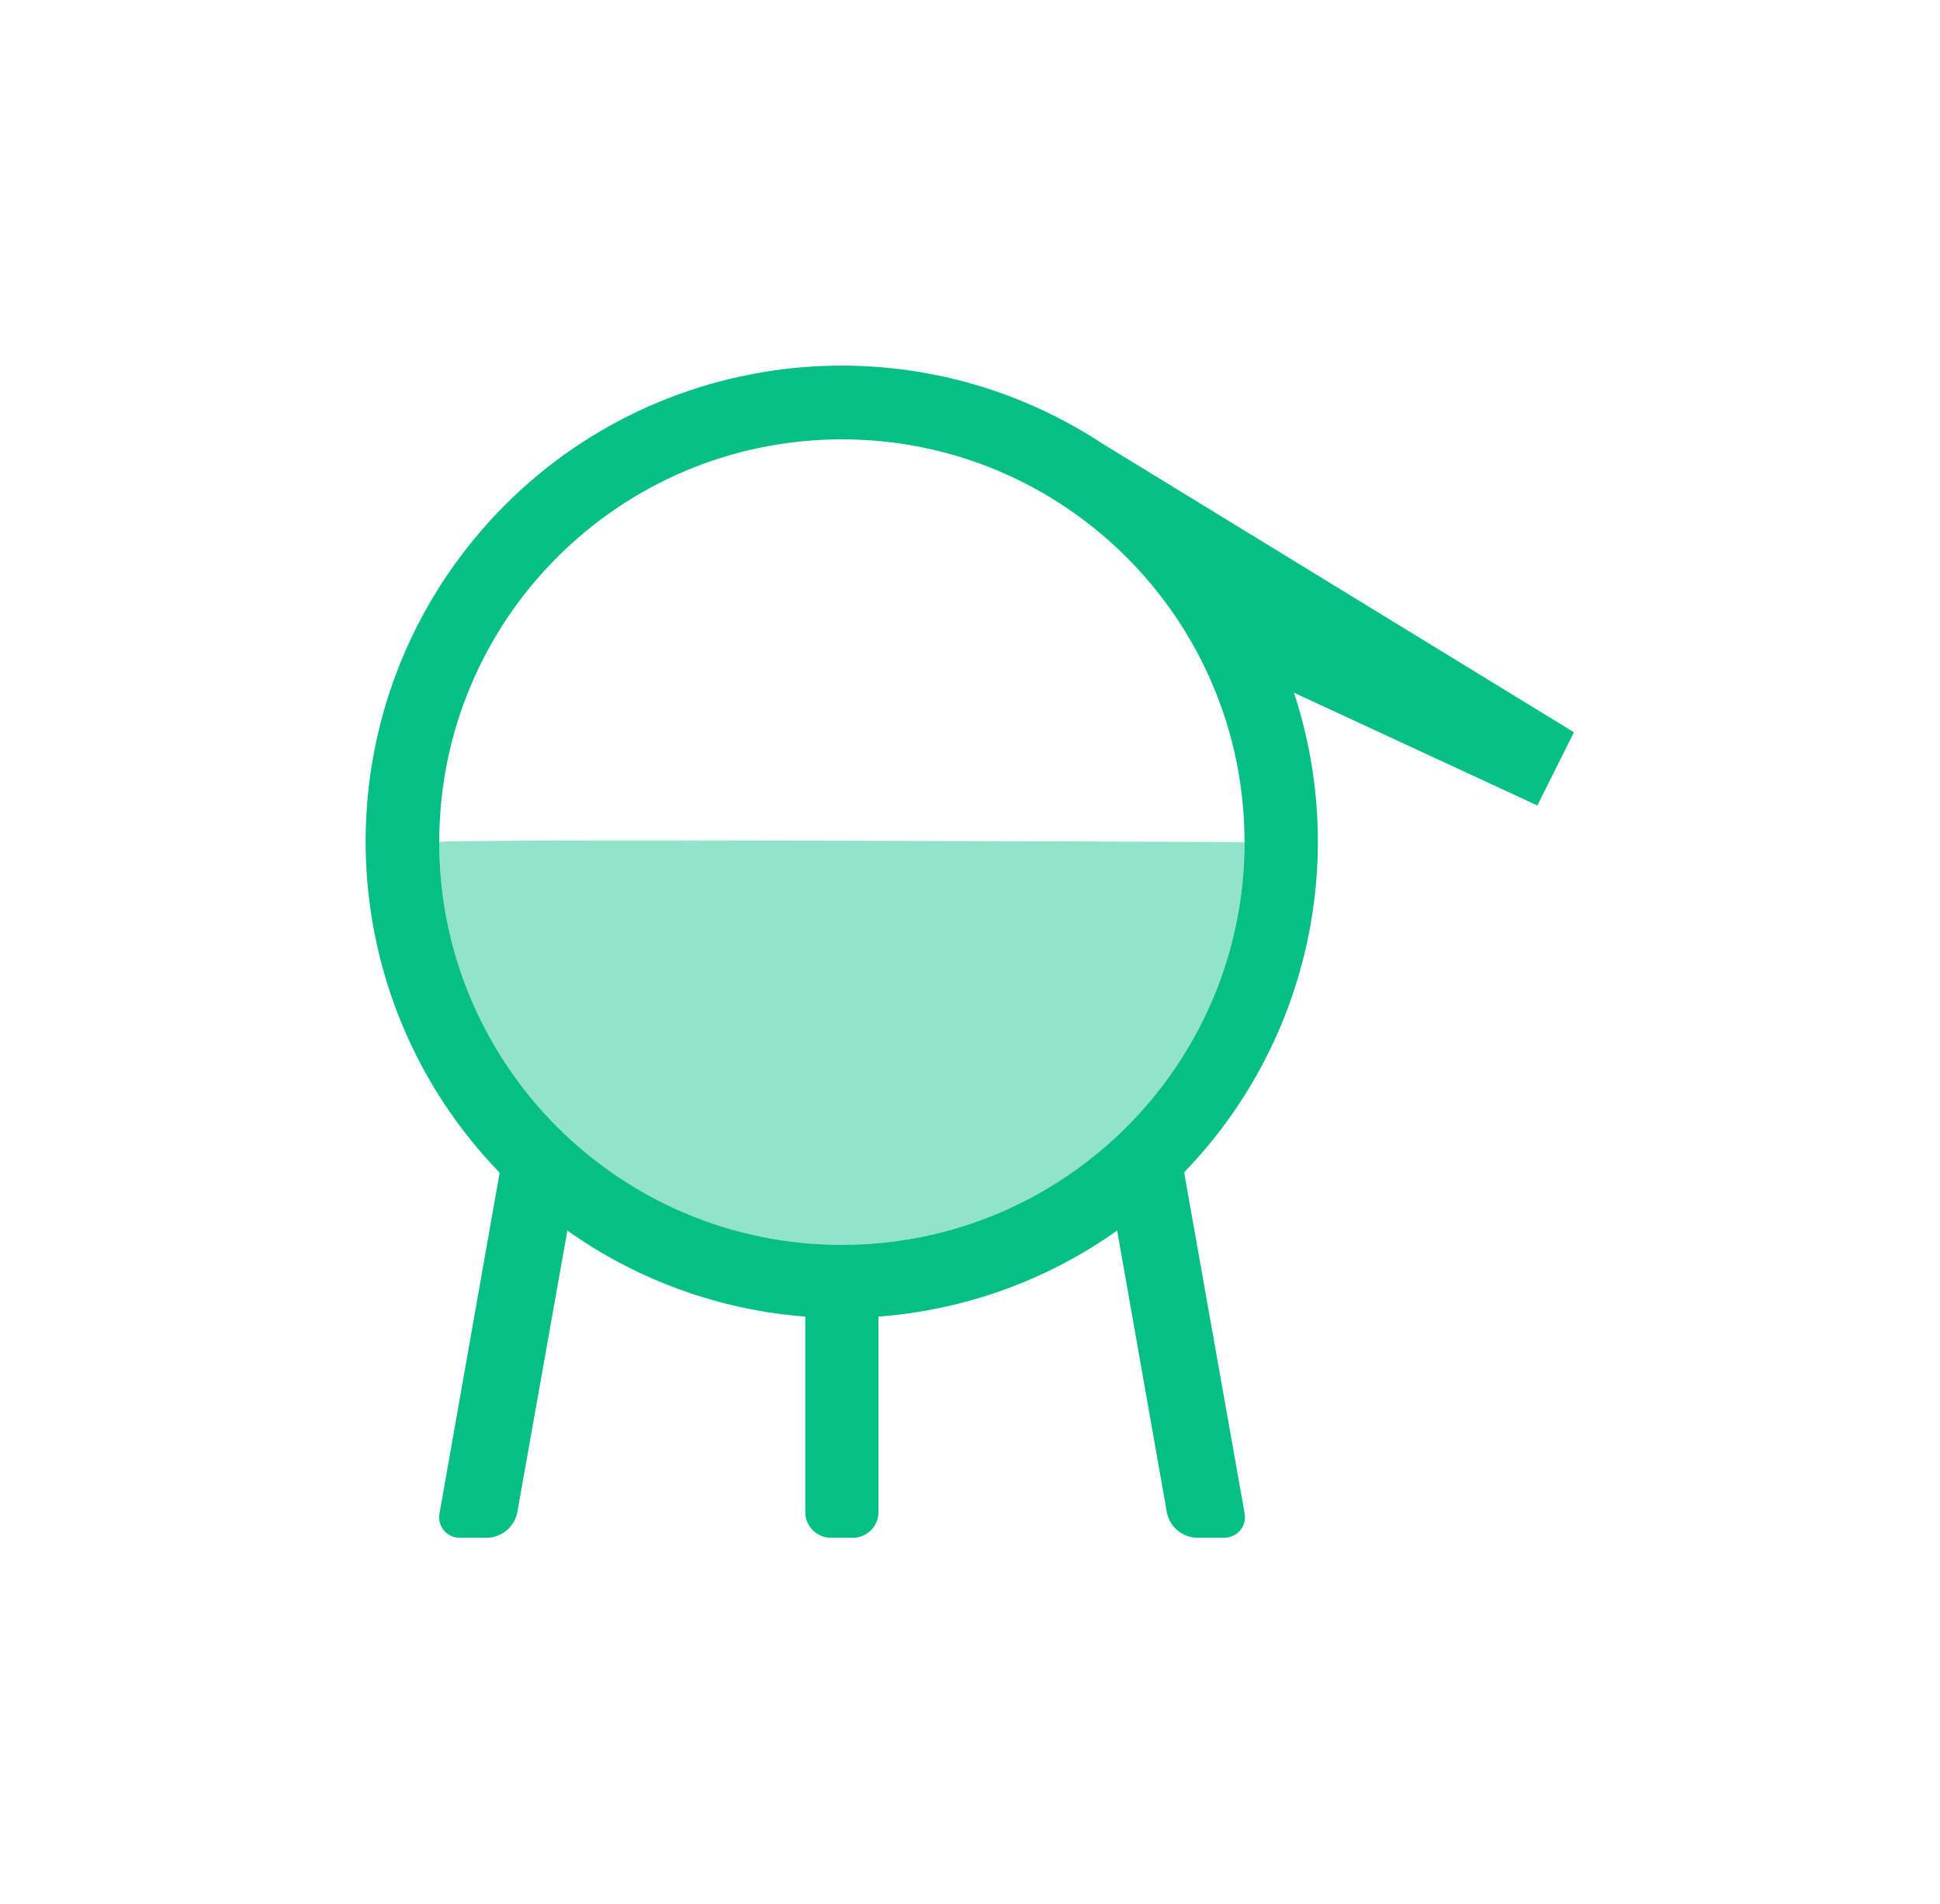
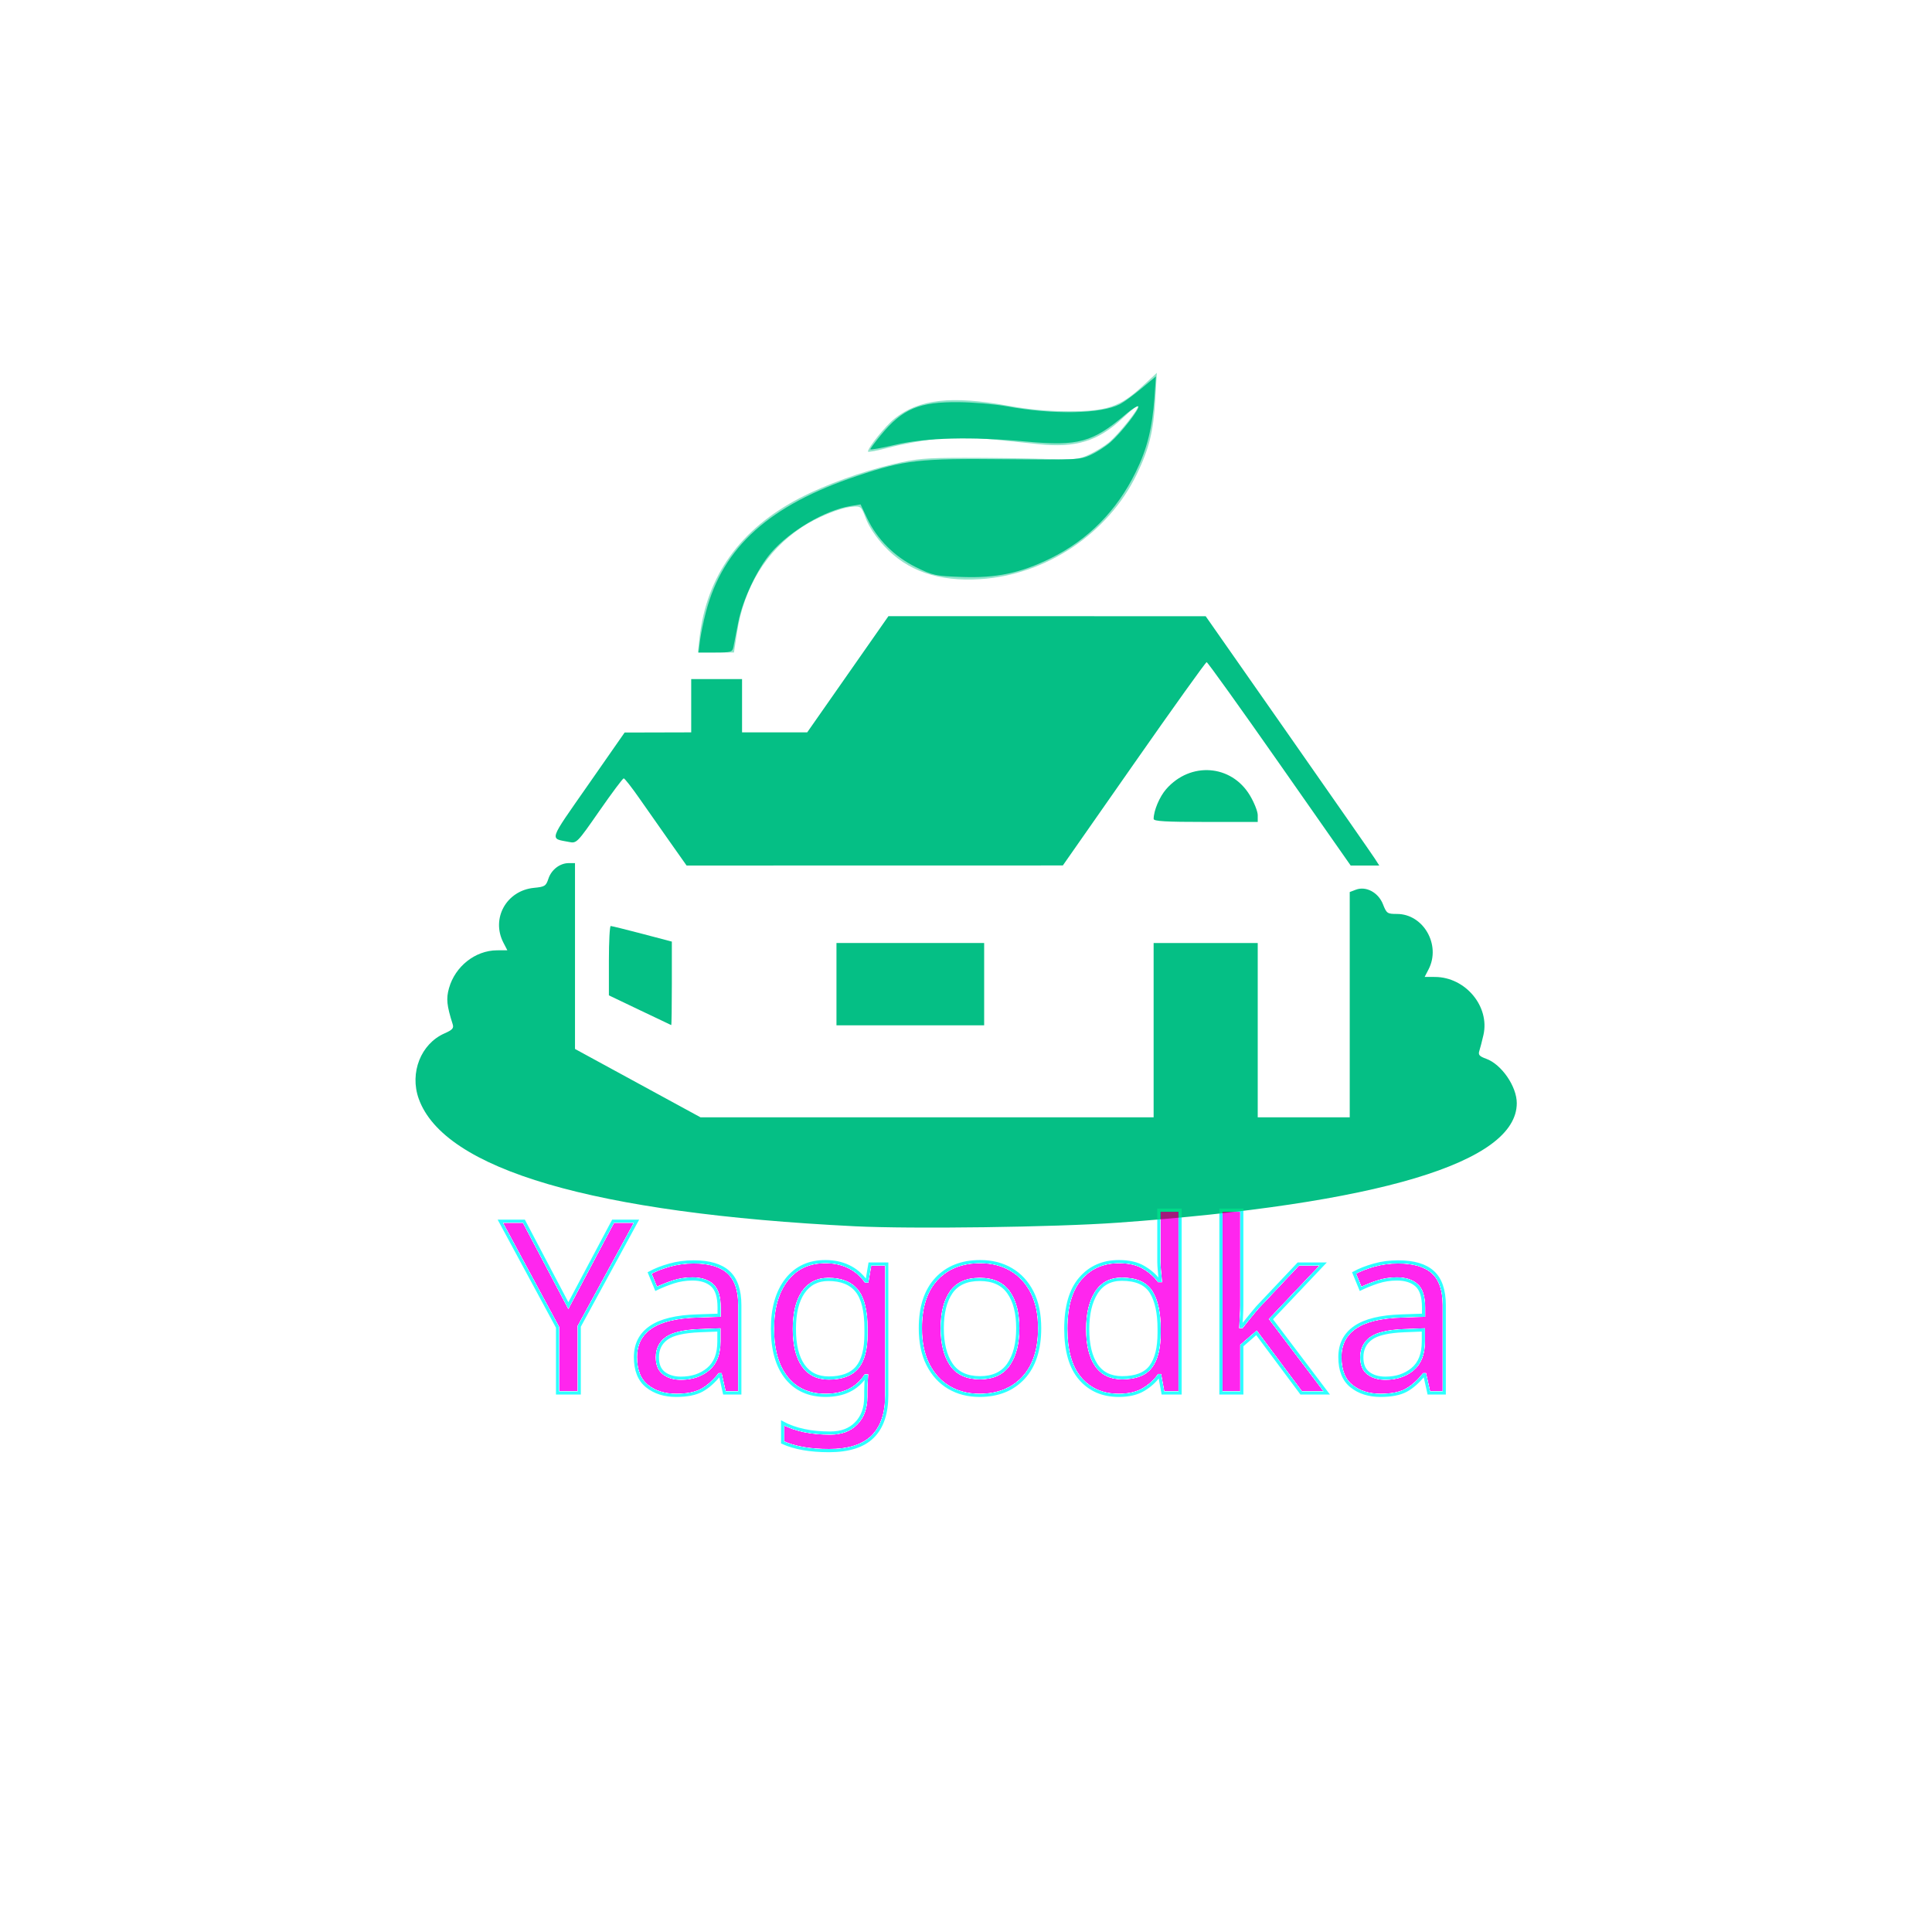
- <svg xmlns="http://www.w3.org/2000/svg" width="53" height="52" viewBox="-10 -10 53 52">
-   <g fill="#05BF85" fill-rule="evenodd">
-     <path d="M20.14 2.13L33 10l-1 2-6.65-3.08a12.99 12.99 0 0 1-3 13.1l1.65 9.3c.07.38-.2.68-.57.68h-.74a.86.86 0 0 1-.81-.68l-1.36-7.71A12.93 12.93 0 0 1 14 25.96v5.34a.7.7 0 0 1-.7.7h-.6a.7.7 0 0 1-.7-.7v-5.34a12.93 12.93 0 0 1-6.5-2.35l-1.37 7.71a.86.86 0 0 1-.81.68h-.73a.56.56 0 0 1-.58-.68l1.64-9.29a13 13 0 0 1 16.49-19.9zM13 24a11 11 0 1 0 0-22 11 11 0 0 0 0 22z" />
-     <path fill-opacity=".44" d="M13 24a11 11 0 0 0 11-11s-22-.1-22 0a11 11 0 0 0 11 11z" />
+ <svg xmlns="http://www.w3.org/2000/svg" xmlns:xlink="http://www.w3.org/1999/xlink" version="1.1" id="svg2" xml:space="preserve" width="600" height="600" viewBox="0 0 600 600">
+   <defs id="defs6">
+     <pattern patternUnits="userSpaceOnUse" width="6" height="1" patternTransform="translate(0,0) scale(10,10)" id="Strips1_5">
+       <rect style="fill:black;stroke:none" x="0" y="-0.5" width="1" height="2" id="rect28507" />
+     </pattern>
+     <linearGradient id="linearGradient16668">
+       <stop style="stop-color:#ff00ff;stop-opacity:1;" offset="0" id="stop16664" />
+       <stop style="stop-color:#ff00ff;stop-opacity:0;" offset="1" id="stop16666" />
+     </linearGradient>
+     <radialGradient fx="0" fy="0" cx="0" cy="0" r="1" gradientUnits="userSpaceOnUse" gradientTransform="matrix(2760.29,0,0,-2760.29,2250,2250)" spreadMethod="pad" id="radialGradient18">
+       <stop style="stop-opacity:1;stop-color:#ffffff" offset="0" id="stop14" />
+       <stop style="stop-opacity:1;stop-color:#bcbcbd" offset="1" id="stop16" />
+     </radialGradient>
+     <radialGradient xlink:href="#linearGradient16668" id="radialGradient16674" cx="221.012" cy="-140.892" fx="221.012" fy="-140.892" r="109.717" gradientTransform="matrix(1,0,0,0.2277882,0,-108.7986)" gradientUnits="userSpaceOnUse" />
+     <filter style="color-interpolation-filters:sRGB" id="filter29498" x="-0.002" y="-0.01" width="1.005" height="1.021">
+       <feGaussianBlur stdDeviation="0.061" id="feGaussianBlur29500" />
+     </filter>
+   </defs>
+   <g id="g10" transform="matrix(1.333333,0,0,-1.333333,0,600)">
+     <path style="fill:#05bf85;fill-opacity:1;stroke-width:0.752" d="m 208.053,261.466 c -2.845,-4.032 -7.118,-10.122 -9.495,-13.534 -2.377,-3.412 -4.562,-6.203 -4.856,-6.203 -0.294,0 -3.694,4.55 -7.557,10.111 -6.878,9.902 -7.072,10.102 -9.366,9.651 -6.162,-1.211 -6.618,0.173 5.822,-17.668 l 11.384,-16.327 10.338,-0.027 10.338,-0.027 v -8.271 -8.271 h 7.895 7.895 v 8.271 8.271 h 10.116 10.116 l 12.615,-18.045 12.615,-18.045 49.262,0.012 49.262,0.012 L 400,227.919 c 14.06,20.098 26.189,37.517 26.954,38.71 l 1.39,2.168 h -4.439 -4.439 l -22.097,-31.579 c -12.153,-17.368 -22.339,-31.579 -22.634,-31.579 -0.295,0 -10.465,14.205 -22.598,31.568 l -22.061,31.568 -58.425,0.011 -58.425,0.011 z" id="path5691" transform="matrix(0.75,0,0,-0.75,0,450)" />
+     <path style="fill:#05bf85;fill-opacity:1;stroke-width:0.752" d="m 265.471,380.828 c -81.177,-4.037 -127.587,-17.614 -135.438,-39.623 -2.872,-8.053 0.673,-17.037 7.997,-20.269 2.489,-1.098 2.949,-1.615 2.552,-2.867 -1.839,-5.799 -2.057,-7.917 -1.147,-11.165 1.902,-6.792 8.166,-11.74 14.907,-11.774 l 3.215,-0.017 -1.217,-2.353 c -3.895,-7.533 0.953,-16.21 9.517,-17.033 3.326,-0.32 3.705,-0.56 4.453,-2.826 0.936,-2.836 3.579,-4.856 6.354,-4.856 h 1.906 v 28.859 28.859 l 19.491,10.615 19.491,10.615 h 70.358 70.358 v -27.068 -27.068 h 16.165 16.165 v 27.068 27.068 h 14.286 14.286 v -34.981 -34.981 l 1.916,-0.728 c 3.144,-1.196 6.968,0.856 8.403,4.509 1.124,2.861 1.357,3.023 4.346,3.023 8.229,0 13.732,9.635 9.822,17.196 l -1.217,2.353 3.215,0.017 c 9.462,0.049 17.062,9.16 15.039,18.029 -0.425,1.861 -0.995,4.07 -1.267,4.908 -0.404,1.246 -0.015,1.698 2.129,2.474 4.759,1.721 9.494,8.597 9.494,13.785 0,18.46 -42.973,31.322 -124.06,37.131 -19.319,1.384 -63.764,1.984 -81.522,1.101 z" id="path5730" transform="matrix(0.75,0,0,-0.75,0,450)" />
+     <path style="fill:#05bf85;fill-opacity:1;stroke-width:0.752" d="m 198.684,313.703 -9.586,-4.582 v -10.764 c 0,-5.92 0.254,-10.768 0.564,-10.773 0.31,-0.005 4.709,1.081 9.774,2.414 l 9.211,2.424 v 12.999 c 0,7.15 -0.085,12.969 -0.188,12.931 -0.103,-0.037 -4.502,-2.13 -9.774,-4.65 z" id="path5769" transform="matrix(0.75,0,0,-0.75,0,450)" />
+     <path style="fill:#05bf85;fill-opacity:1;stroke-width:0.752" d="m 259.774,305.639 v -12.782 h 22.932 22.932 v 12.782 12.782 h -22.932 -22.932 z" id="path5808" transform="matrix(0.75,0,0,-0.75,0,450)" />
+     <path style="fill:#05bf85;fill-opacity:1;stroke-width:0.752" d="m 358.275,254.323 c 0.012,-2.591 1.831,-6.904 3.913,-9.275 7.537,-8.584 20.211,-7.633 25.97,1.948 1.344,2.236 2.444,5.011 2.444,6.166 v 2.101 h -16.165 c -12.433,0 -16.164,-0.217 -16.161,-0.94 z" id="path5847" transform="matrix(0.75,0,0,-0.75,0,450)" />
+     <path style="fill:#05bf86;fill-opacity:0.439;stroke-width:0.752" d="m 217.231,198.146 c 2.186,-19.32 12.646,-33.89 31.266,-43.552 7.847,-4.072 19.179,-8.168 28.947,-10.462 7.317,-1.719 9.875,-1.944 22.18,-1.951 7.65,-0.004 18.647,0.146 24.436,0.334 9.687,0.315 10.814,0.21 14.13,-1.321 1.982,-0.915 4.764,-2.62 6.182,-3.789 2.988,-2.463 9.601,-10.75 9.032,-11.319 -0.212,-0.212 -2.334,1.464 -4.714,3.724 -7.611,7.225 -14.556,9.37 -26.296,8.123 -22.597,-2.401 -24.303,-2.486 -32.043,-1.586 -4.228,0.492 -10.639,1.682 -14.245,2.645 -3.606,0.963 -6.557,1.525 -6.557,1.249 0,-1.25 5.508,-8.063 8.313,-10.283 7.608,-6.02 17.691,-7.148 35.296,-3.949 6.479,1.178 12.318,1.711 18.797,1.717 11.794,0.011 15.887,-1.372 22.703,-7.676 l 4.606,-4.26 -0.475,8.271 c -0.57,9.916 -1.906,15.295 -5.793,23.308 -8.896,18.341 -28.165,31.218 -48.623,32.492 -12.958,0.807 -22.607,-2.525 -29.794,-10.288 -2.535,-2.738 -4.74,-6.037 -5.653,-8.459 -1.475,-3.912 -1.539,-3.967 -4.334,-3.733 -3.715,0.311 -11.008,3.304 -15.72,6.451 -10.947,7.31 -17.839,18.567 -19.996,32.657 l -0.94,6.143 h -5.606 -5.606 z" id="path5886" transform="matrix(0.75,0,0,-0.75,0,450)" />
+     <path style="fill:#05bf85;fill-opacity:1;stroke-width:0.752" d="m 217.376,199.06 c 0.237,-1.964 1.078,-6.036 1.87,-9.048 5.307,-20.185 19.682,-33.106 46.968,-42.215 14.864,-4.962 19.151,-5.447 45.816,-5.176 22.379,0.227 23.445,0.173 26.73,-1.347 1.882,-0.871 4.63,-2.644 6.106,-3.94 3.404,-2.988 9.254,-10.532 8.643,-11.144 -0.255,-0.255 -2.009,0.854 -3.898,2.463 -10.245,8.727 -14.77,9.973 -30.814,8.484 -17.032,-1.581 -31.352,-1.228 -40.789,1.005 -4.239,1.003 -7.707,1.626 -7.707,1.384 0,-0.241 1.453,-2.21 3.228,-4.374 6.721,-8.193 11.875,-10.377 24.216,-10.261 4.549,0.043 11.316,0.633 15.038,1.312 14.484,2.64 29.171,2.355 35.041,-0.68 1.151,-0.595 4.132,-2.779 6.624,-4.853 l 4.53,-3.77 -0.431,6.211 c -0.684,9.848 -2.269,16.23 -5.838,23.505 -5.891,12.008 -14.782,21.019 -26.391,26.747 -9.329,4.603 -16.878,6.201 -27.508,5.822 -8.352,-0.298 -9.113,-0.461 -14.457,-3.102 -6.63,-3.276 -12.005,-8.685 -15.075,-15.169 l -2.023,-4.272 -3.176,0.523 c -7.838,1.292 -18.694,7.672 -24.572,14.442 -4.331,4.988 -8.898,14.677 -10.257,21.757 -0.621,3.236 -1.287,6.645 -1.481,7.576 -0.325,1.559 -0.764,1.692 -5.587,1.692 h -5.234 z" id="path8846" transform="matrix(0.75,0,0,-0.75,0,450)" />
+     <text xml:space="preserve" style="font-style:normal;font-weight:normal;font-size:56px;line-height:1.55;font-family:sans-serif;opacity:0.85;mix-blend-mode:hard-light;fill:#de0075;fill-opacity:1;stroke:#05bf85;stroke-width:0.75;stroke-opacity:1;filter:url(#filter29498)" x="113.538" y="-128.56" id="text10504" transform="matrix(1,0,0,-1,3,-3)">
+       <tspan id="tspan10502" style="font-style:normal;font-variant:normal;font-weight:normal;font-stretch:normal;font-size:56px;font-family:'Bauhaus 93';-inkscape-font-specification:'Bauhaus 93, ';fill:#de0075;fill-opacity:1;stroke:#05bf85;stroke-width:0.75;stroke-opacity:1" x="113.538" y="-128.56" dx="0 0 0 0 0" rotate="0 0 0 0 0 0">Yagodka</tspan>
+     </text>
  </g>
</svg>
